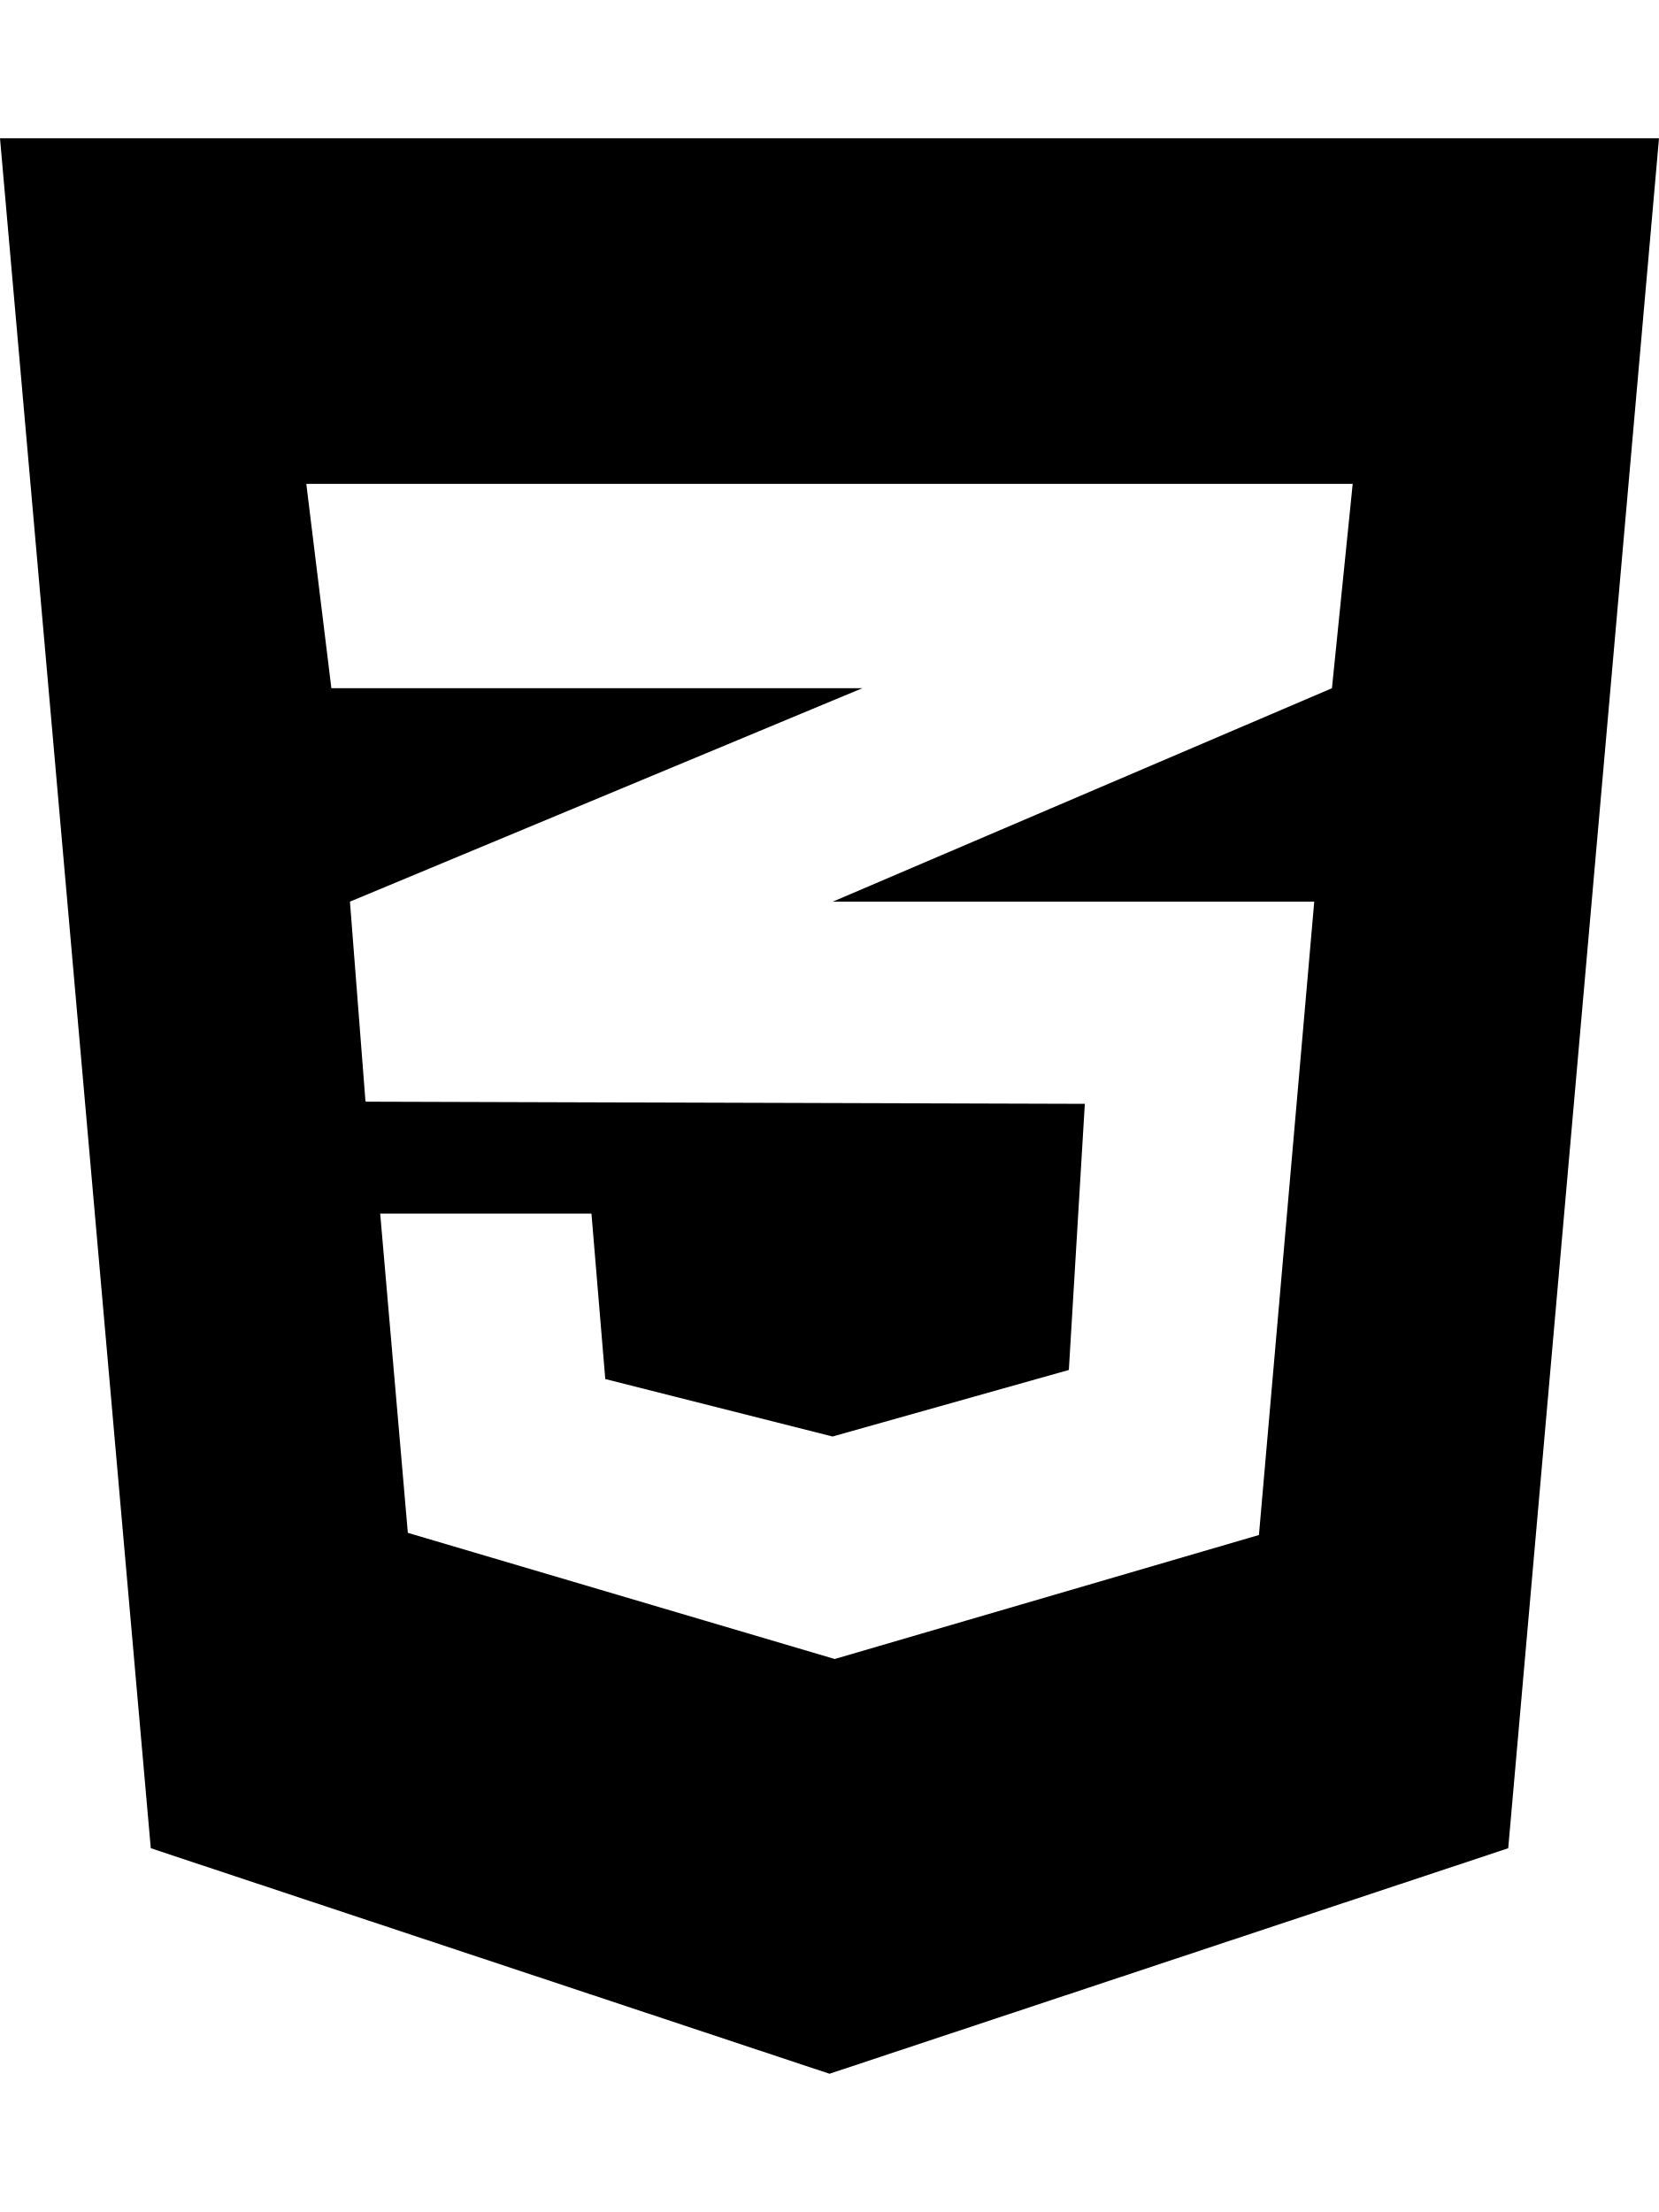
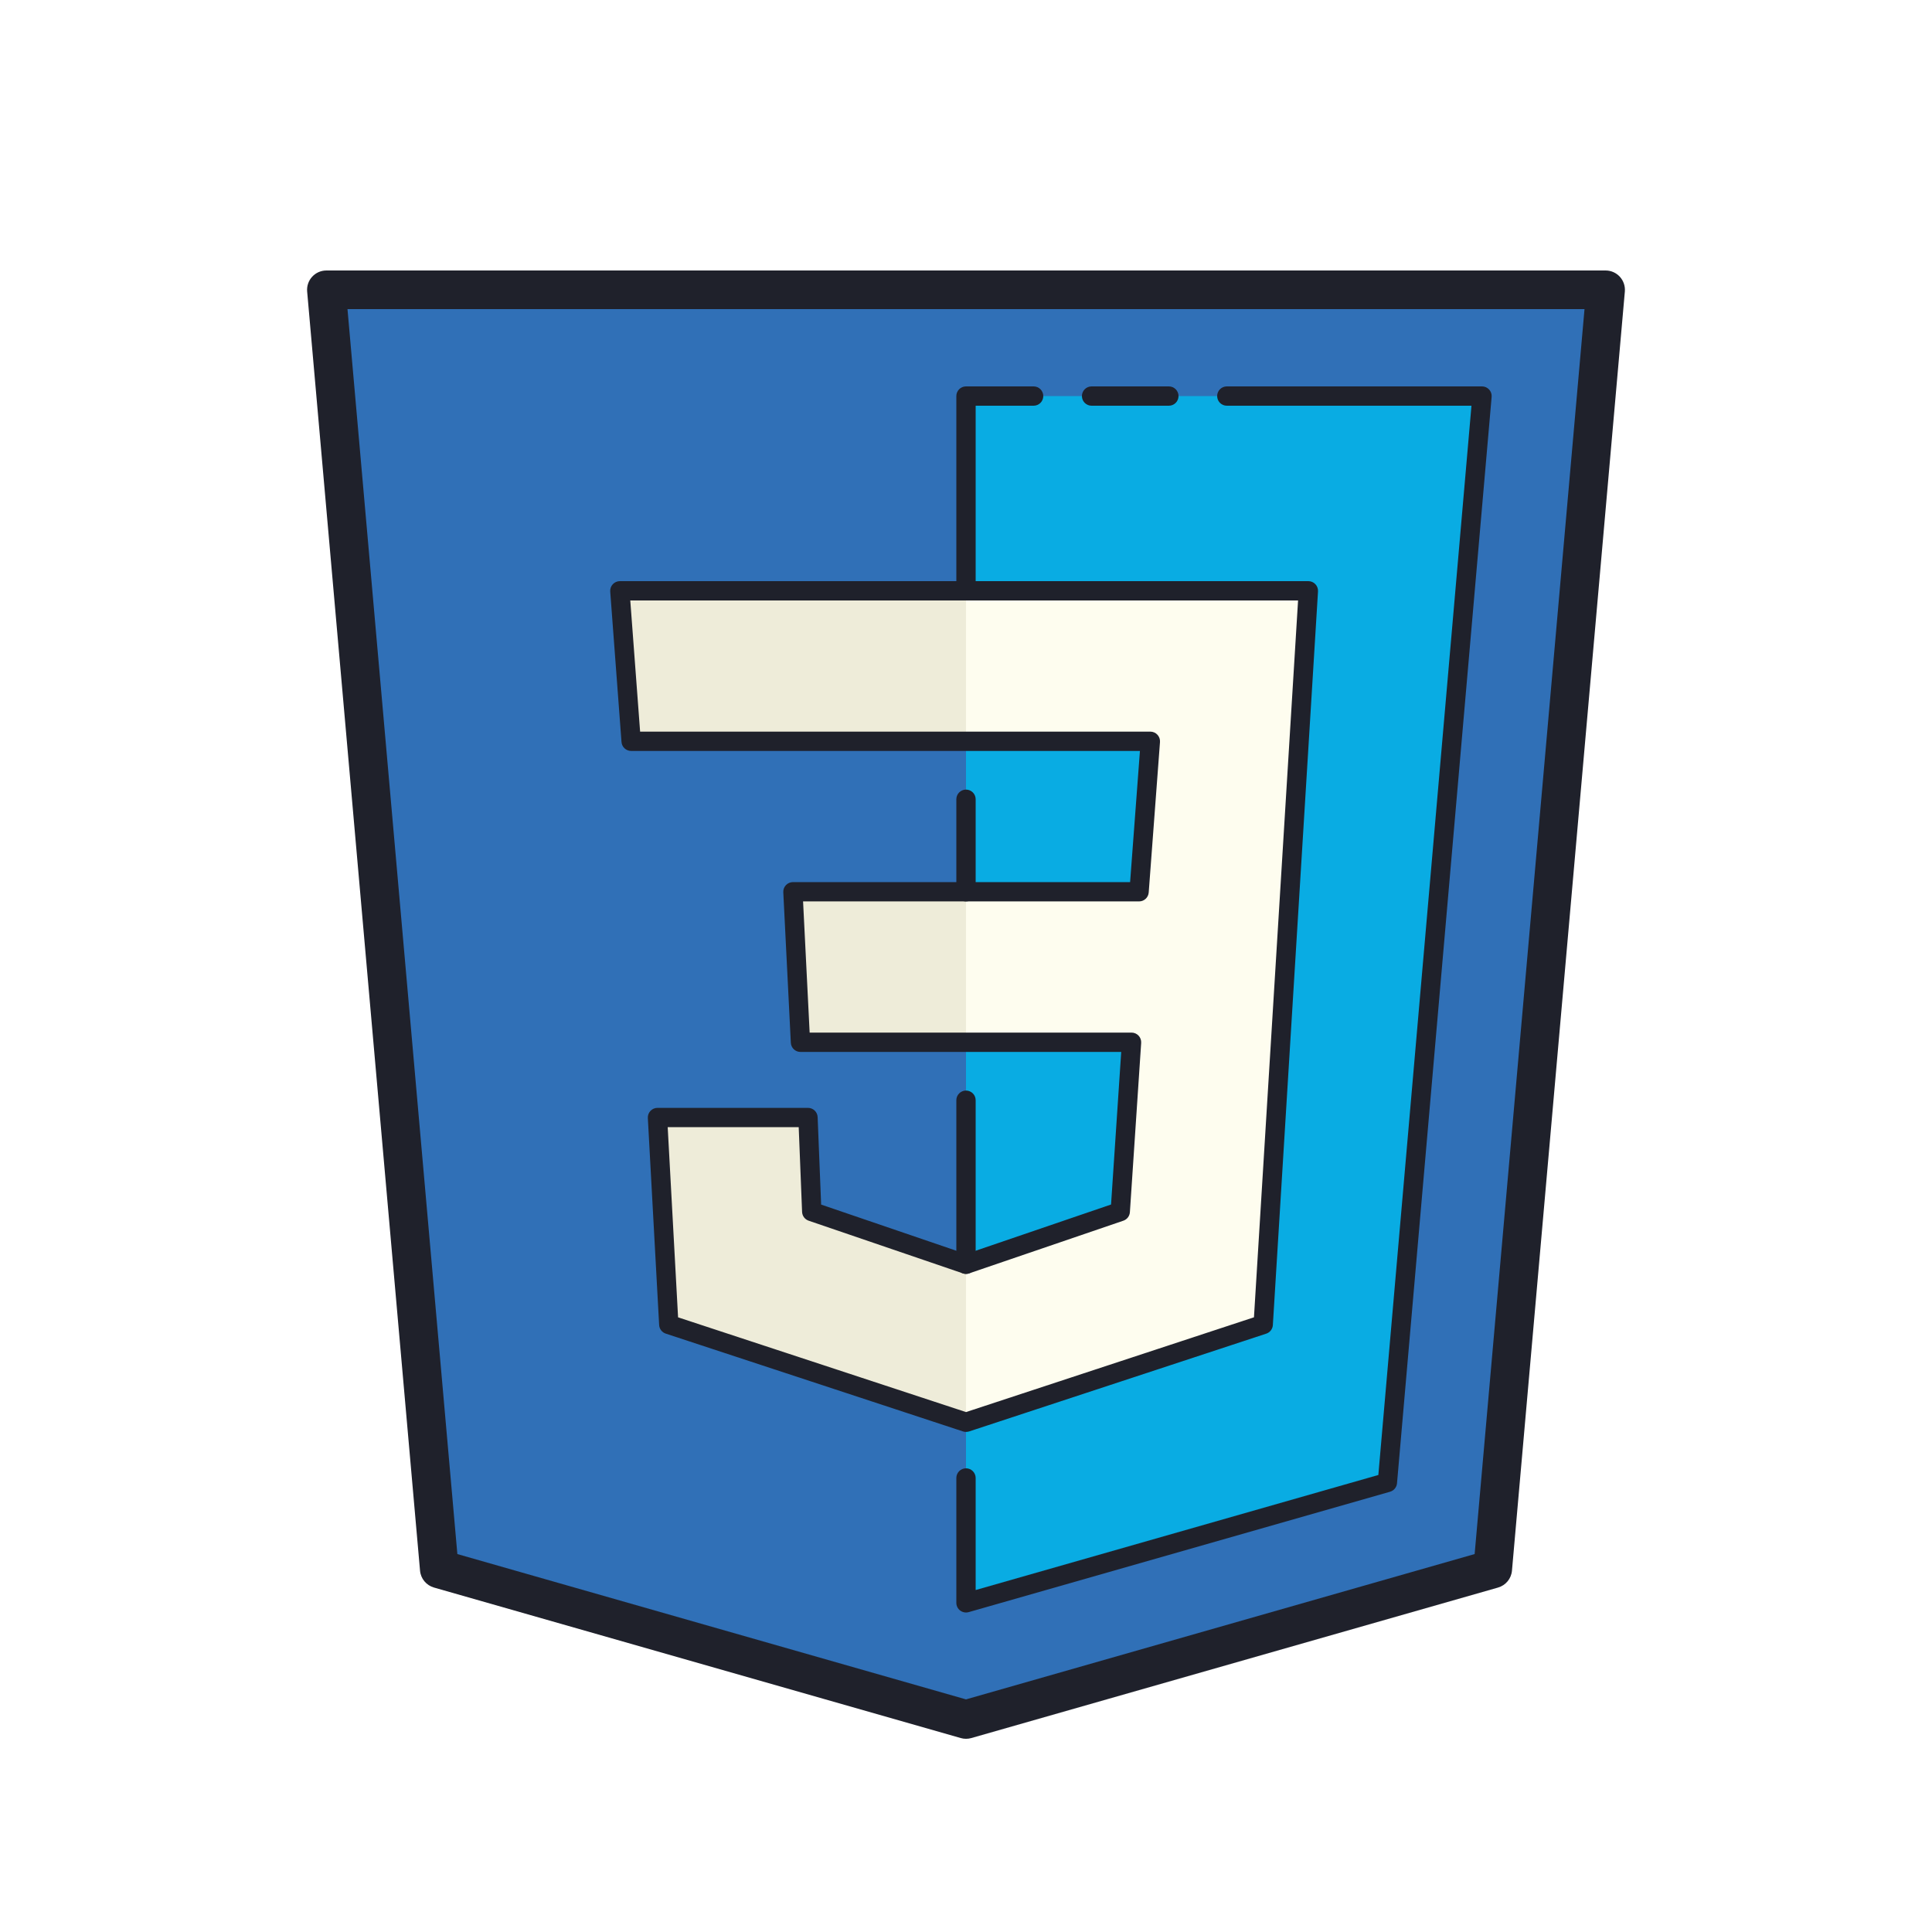
- <svg xmlns="http://www.w3.org/2000/svg" viewBox="0 0 384 512">
-   <path d="M0 32l34.9 395.8L192 480l157.1-52.2L384 32H0zm313.1 80l-4.8 47.3L193 208.6l-.3 .1h111.5l-12.8 146.6-98.2 28.7-98.8-29.2-6.4-73.9h48.9l3.2 38.3 52.6 13.3 54.7-15.4 3.7-61.6-166.3-.5v-.1l-.2 .1-3.6-46.3L193.1 162l6.5-2.7H76.7L70.9 112h242.2z" />
+ <svg xmlns="http://www.w3.org/2000/svg" x="0px" y="0px" width="100" height="100" viewBox="0 0 100 100">
+   <path fill="#3070b7" d="M83.105,15H16.895l5.842,66.211L50,89l27.263-7.789L83.105,15L83.105,15z" />
+   <path fill="#1f212b" d="M50,90c-0.093,0-0.185-0.013-0.274-0.039l-27.263-7.79c-0.398-0.114-0.686-0.461-0.722-0.874 l-5.843-66.21c-0.024-0.279,0.069-0.556,0.259-0.763S16.614,14,16.895,14h66.211c0.28,0,0.548,0.118,0.737,0.325 s0.283,0.484,0.259,0.763l-5.843,66.21c-0.036,0.413-0.323,0.76-0.722,0.874l-27.263,7.79C50.185,89.987,50.093,90,50,90z M23.673,80.438L50,87.96l26.327-7.522L82.014,16H17.986L23.673,80.438z" />
+   <polygon fill="#09ace3" points="50,20.5 50,82.963 71.811,76.732 76.709,20.5" />
+   <polygon fill="#fefdef" points="67.721,30.579 50,30.579 49,34 50,38.368 59.542,38.368 58.958,46.158 50,46.158 49,50 50,53.947 58.568,53.947 57.984,62.711 50,65.437 49,70 50,73.616 65.384,68.553 66.747,46.158 66.747,46.158" />
+   <path fill="#eeecd9" d="M50,30.579v7.789H32.668l-0.584-7.789H50z M41.042,46.158l0.389,7.789H50v-7.789H41.042z M41.821,57.842h-7.789l0.584,10.711L50,73.616v-8.179l-7.984-2.726L41.821,57.842z" />
+   <path fill="#1f212b" d="M50,31.079c-0.276,0-0.5-0.224-0.5-0.5V20.5c0-0.276,0.224-0.5,0.5-0.5h3.5 c0.276,0,0.5,0.224,0.5,0.5S53.776,21,53.5,21h-3v9.579C50.5,30.855,50.276,31.079,50,31.079z" />
+   <path fill="#1f212b" d="M60.5,21h-4c-0.276,0-0.5-0.224-0.5-0.5s0.224-0.5,0.5-0.5h4c0.276,0,0.5,0.224,0.5,0.5 S60.776,21,60.5,21z" />
+   <path fill="#1f212b" d="M50,83.463c-0.107,0-0.213-0.035-0.301-0.101c-0.126-0.095-0.199-0.243-0.199-0.399V76.5 c0-0.276,0.224-0.5,0.5-0.5s0.5,0.224,0.5,0.5v5.8l20.843-5.955L76.163,21H63.5c-0.276,0-0.5-0.224-0.5-0.5s0.224-0.5,0.5-0.5 h13.209c0.141,0,0.273,0.059,0.368,0.162s0.143,0.242,0.13,0.381l-4.898,56.231c-0.018,0.207-0.161,0.38-0.36,0.438l-21.811,6.232 C50.092,83.457,50.046,83.463,50,83.463z" />
+   <path fill="#1f212b" d="M50,65.937c-0.276,0-0.5-0.224-0.5-0.5v-8.49c0-0.276,0.224-0.5,0.5-0.5s0.5,0.224,0.5,0.5v8.49 C50.5,65.713,50.276,65.937,50,65.937z" />
+   <path fill="#1f212b" d="M50,46.658c-0.276,0-0.5-0.224-0.5-0.5v-4.789c0-0.276,0.224-0.5,0.5-0.5s0.5,0.224,0.5,0.5v4.789 C50.5,46.434,50.276,46.658,50,46.658z" />
+   <path fill="#1f212b" d="M50,74.116c-0.053,0-0.105-0.008-0.156-0.025L34.46,69.028c-0.195-0.064-0.332-0.242-0.343-0.448 l-0.585-10.71c-0.008-0.137,0.042-0.271,0.136-0.371c0.095-0.1,0.226-0.156,0.363-0.156h7.79c0.269,0,0.489,0.212,0.5,0.48 l0.181,4.526L50,64.909l7.508-2.564l0.526-7.897H41.432c-0.267,0-0.486-0.209-0.499-0.475l-0.39-7.79 c-0.007-0.137,0.042-0.271,0.137-0.37s0.226-0.155,0.362-0.155h17.452l0.509-6.789H32.668c-0.262,0-0.479-0.202-0.499-0.462 l-0.584-7.79c-0.01-0.139,0.038-0.276,0.133-0.377c0.095-0.102,0.228-0.16,0.366-0.16h35.637c0.138,0,0.27,0.057,0.364,0.158 s0.144,0.236,0.135,0.374l-2.337,37.973c-0.013,0.205-0.148,0.381-0.343,0.445l-15.384,5.063C50.105,74.107,50.053,74.116,50,74.116 z M35.097,68.185L50,73.089l14.905-4.906l2.283-37.104H32.623l0.509,6.79h26.41c0.139,0,0.271,0.058,0.366,0.16 c0.095,0.102,0.143,0.238,0.133,0.377l-0.584,7.789c-0.02,0.261-0.237,0.462-0.499,0.462H41.567l0.34,6.79h16.661 c0.139,0,0.271,0.057,0.365,0.158s0.143,0.237,0.134,0.375l-0.584,8.763c-0.014,0.201-0.146,0.375-0.338,0.44l-7.984,2.727 c-0.104,0.036-0.219,0.036-0.322,0l-7.984-2.727c-0.196-0.067-0.33-0.247-0.339-0.453l-0.175-4.388H34.56L35.097,68.185z" />
</svg>
